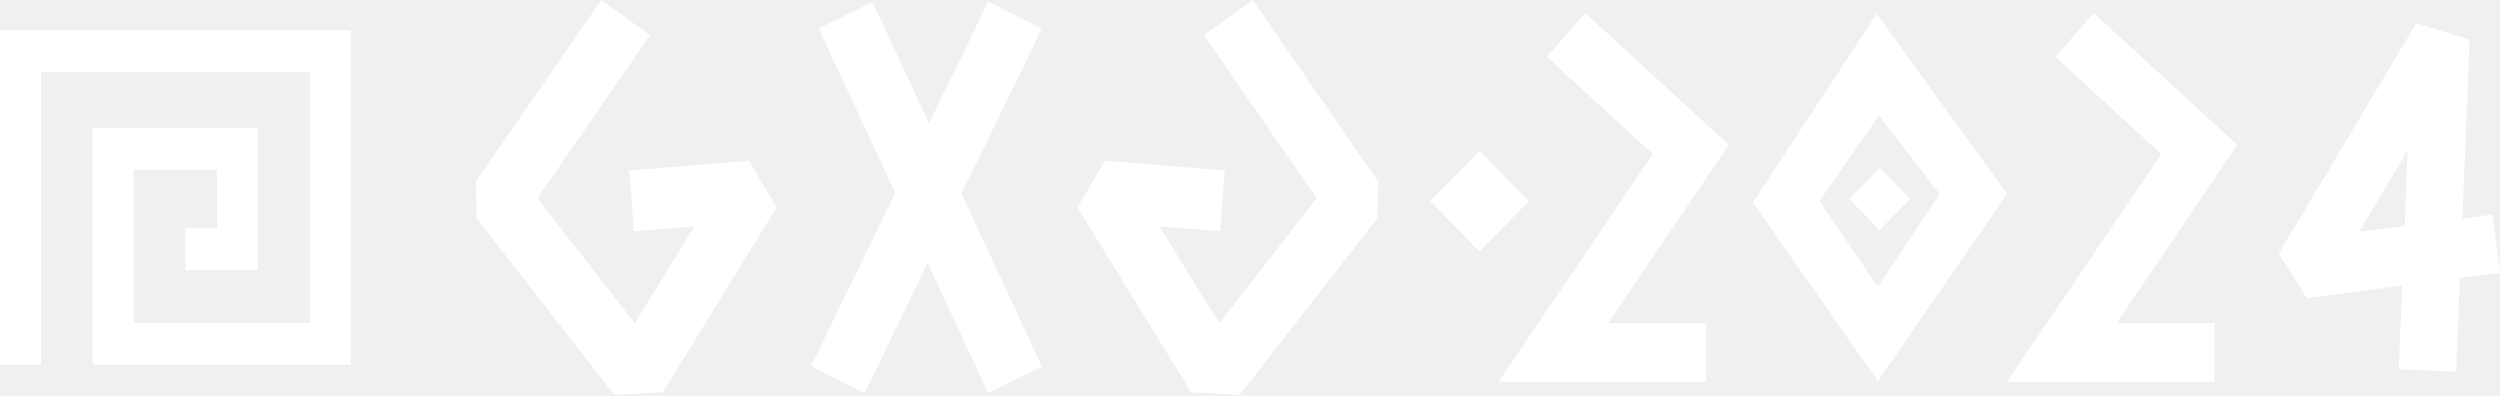
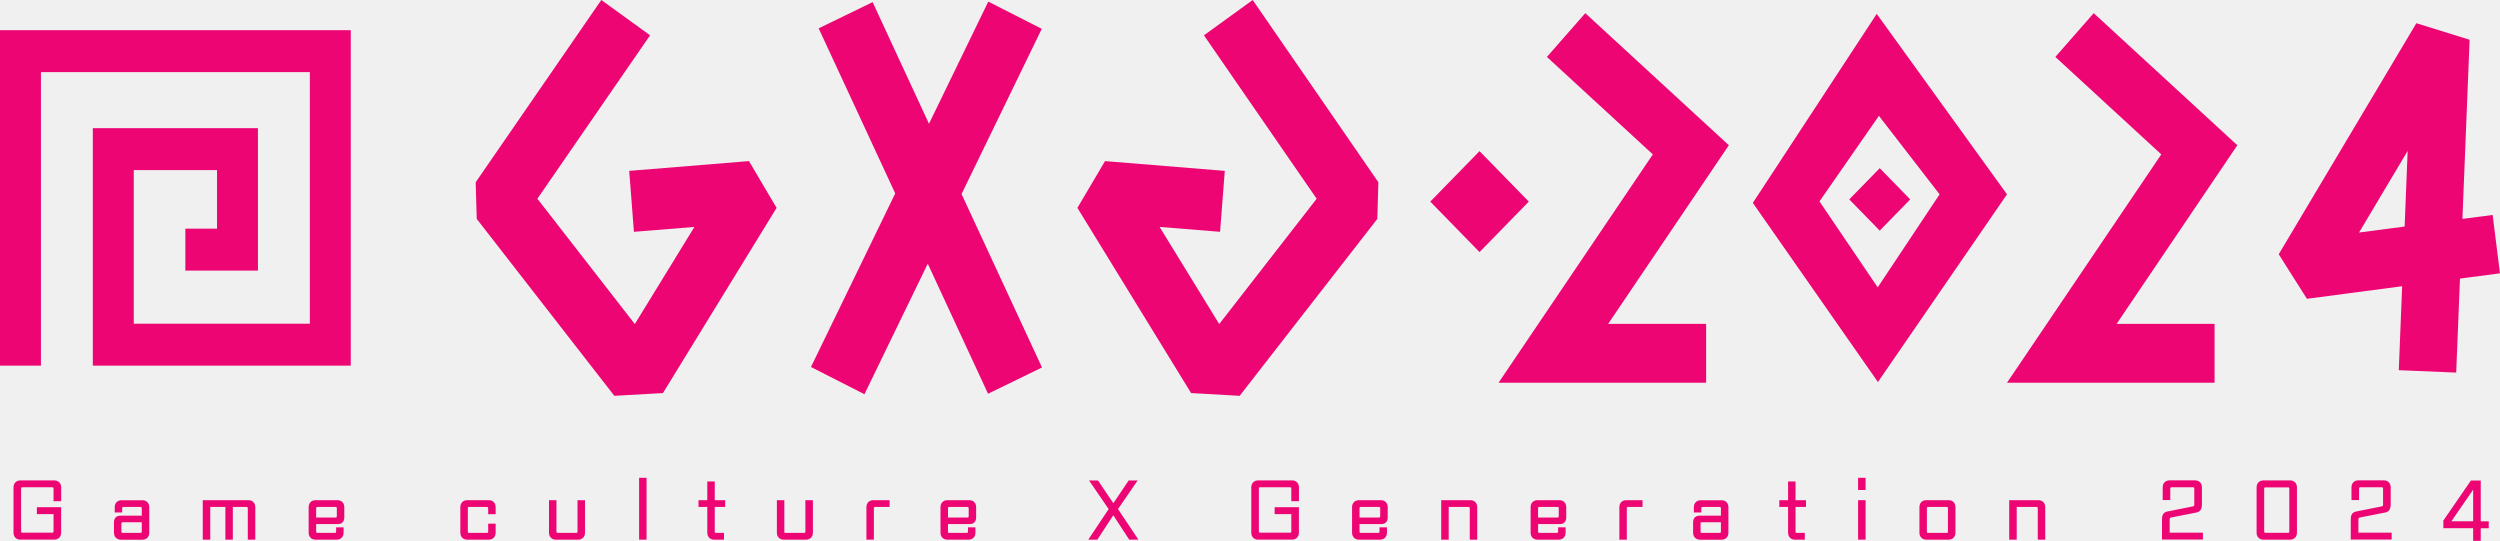
- <svg xmlns="http://www.w3.org/2000/svg" width="139" height="22" viewBox="0 0 139 22" fill="none">
-   <g clip-path="url(#clip0_897_96151)">
-     <path d="M19.502 20.282H5.16V7.109H14.342V15.01H10.305V12.684H12.066V9.435H7.436V17.956H17.227V4H2.276V20.282H0V1.674H19.502V20.282Z" fill="white" />
-     <path d="M34.983 9.479L35.246 12.859L38.608 12.588L35.295 17.975L29.878 11.024L36.143 1.958L33.432 0L26.447 10.109L26.505 12.143L34.156 21.957L36.86 21.804L43.178 11.531L41.642 8.937L34.983 9.479Z" fill="white" />
-     <path d="M66.937 1.958L73.205 11.024L67.787 17.975L64.472 12.588L67.835 12.859L68.097 9.479L61.438 8.937L59.902 11.531L66.223 21.804L68.924 21.957L76.578 12.143L76.636 10.109L69.648 0L66.937 1.958Z" fill="white" />
-     <path d="M57.921 1.598L54.947 0.088L51.65 6.865L48.516 0.117L45.516 1.572L49.773 10.728L45.088 20.357L48.062 21.867L51.582 14.626L54.934 21.841L57.934 20.384L53.461 10.763L57.921 1.598Z" fill="white" />
-     <path d="M88.14 0.73L86.006 3.158L91.896 8.564L83.318 21.23H94.86V17.965H89.413L96.122 8.057L88.14 0.73Z" fill="white" />
-     <path d="M116.41 0.73L114.276 3.158L120.166 8.564L111.588 21.23H123.129V17.965H117.683L124.394 8.057L116.41 0.73Z" fill="white" />
-     <path d="M104.513 9.329L102.818 11.06L104.513 12.793L106.207 11.06L104.513 9.329Z" fill="white" />
-     <path d="M104.347 0.768L97.457 11.255L104.413 21.192L111.589 10.78L104.345 0.768H104.347ZM104.4 15.939L101.163 11.172L104.468 6.426L107.841 10.78L104.4 15.942V15.939Z" fill="white" />
-     <path d="M82.261 8.383L79.522 11.184L82.261 13.984L85.001 11.184L82.261 8.383Z" fill="white" />
-     <path d="M138.593 11.922L136.91 12.142L137.309 2.205L134.349 1.287L126.697 14.103L128.264 16.574L133.559 15.877L133.372 20.534L136.564 20.668L136.774 15.453L138.997 15.16L138.59 11.922H138.593ZM133.695 12.566L131.162 12.899L133.866 8.37L133.698 12.563L133.695 12.566Z" fill="white" />
+ <svg xmlns="http://www.w3.org/2000/svg" width="490" height="106" viewBox="0 0 490 106" fill="none">
+   <g clip-path="url(#clip0_434_4602)">
+     <path d="M68.749 71.665H18.191V25.121H50.558V53.038H36.327V44.819H42.536V33.339H26.214V63.446H60.727V14.134H8.022V71.665H0V5.915H68.749V71.665Z" fill="#ED0673" />
+     <path d="M123.324 33.491L124.249 45.435L136.102 44.478L124.425 63.513L105.327 38.951L127.414 6.92L117.856 0L93.233 35.719L93.437 42.904L120.409 77.58L129.94 77.04L152.212 40.743L146.799 31.576L123.324 33.491Z" fill="#ED0673" />
+     <path d="M235.97 6.92L258.066 38.951L238.968 63.513L227.281 44.478L239.134 45.435L240.06 33.491L216.585 31.576L211.172 40.743L233.453 77.04L242.974 77.58L269.956 42.904L270.16 35.719L245.528 0L235.97 6.92Z" fill="#ED0673" />
+     <path d="M204.186 5.65L193.702 0.313L182.081 24.258L171.033 0.417L160.456 5.555L175.465 37.909L158.948 71.931L169.432 77.268L181.84 51.682L193.656 77.173L204.232 72.025L188.465 38.032L204.186 5.65Z" fill="#ED0673" />
+     <path d="M310.715 2.579L303.193 11.158L323.956 30.259L293.718 75.012H334.403V63.475H315.203L338.854 28.467L310.715 2.579Z" fill="#ED0673" />
+     <path d="M410.369 2.579L402.847 11.158L423.61 30.259L393.372 75.012H434.057V63.475H414.857L438.517 28.467L410.369 2.579Z" fill="#ED0673" />
+     <path d="M368.428 32.962L362.455 39.082L368.428 45.202L374.402 39.082L368.428 32.962Z" fill="#ED0673" />
+     <path d="M367.842 2.711L343.553 39.767L368.074 74.879L393.371 38.089L367.833 2.711H367.842ZM368.027 56.318L356.618 39.473L368.268 22.704L380.158 38.089L368.027 56.328V56.318Z" fill="#ED0673" />
+     <path d="M289.988 29.622L280.331 39.515L289.988 49.409L299.646 39.515L289.988 29.622Z" fill="#ED0673" />
+     <path d="M488.566 42.127L482.635 42.904L484.042 7.792L473.604 4.55L446.632 49.834L452.156 58.564L470.819 56.1L470.162 72.556L481.414 73.03L482.154 54.602L489.991 53.569L488.557 42.127H488.566ZM471.3 44.402L462.371 45.577L471.902 29.576L471.309 44.392L471.3 44.402Z" fill="#ED0673" />
+     <path d="M3.97 105.773C3.192 105.773 2.646 105.213 2.646 104.417V95.516C2.646 94.72 3.192 94.16 3.97 94.16H10.669C11.446 94.16 11.992 94.72 11.992 95.516V98.237H10.493V95.743C10.493 95.601 10.41 95.506 10.262 95.506H4.368C4.229 95.506 4.136 95.592 4.136 95.743V104.171C4.136 104.322 4.219 104.408 4.368 104.408H10.262C10.41 104.408 10.493 104.322 10.493 104.171V100.768H7.227V99.412H11.983V104.408C11.983 105.204 11.437 105.763 10.66 105.763H3.96L3.97 105.773Z" fill="#ED0673" />
+     <path d="M23.66 105.773C22.883 105.773 22.337 105.213 22.337 104.417V102.351C22.337 101.554 22.809 101.071 23.586 101.071H27.787V99.602C27.787 99.459 27.704 99.365 27.556 99.365H24.178C24.03 99.365 23.947 99.45 23.947 99.602V100.445H22.485V99.402C22.485 98.606 23.031 98.047 23.808 98.047H27.935C28.712 98.047 29.258 98.606 29.258 99.402V104.427C29.258 105.223 28.712 105.782 27.935 105.782H23.669L23.66 105.773ZM27.787 102.369H24.03C23.882 102.369 23.799 102.455 23.799 102.606V104.209C23.799 104.36 23.882 104.445 24.03 104.445H27.556C27.704 104.445 27.787 104.36 27.787 104.209V102.369Z" fill="#ED0673" />
+     <path d="M48.569 105.772V99.601C48.569 99.459 48.486 99.364 48.338 99.364H45.636V105.772H44.174V99.364H41.213V105.772H39.742V98.037H48.717C49.494 98.037 50.04 98.596 50.04 99.393V105.772H48.578H48.569Z" fill="#ED0673" />
+     <path d="M61.819 105.772C61.042 105.772 60.496 105.213 60.496 104.417V99.393C60.496 98.596 61.042 98.037 61.819 98.037H66.159C66.936 98.037 67.482 98.596 67.482 99.393V101.44C67.482 102.237 67.01 102.72 66.233 102.72H61.967V104.208C61.967 104.36 62.051 104.445 62.199 104.445H65.65C65.798 104.445 65.881 104.36 65.881 104.208V103.355H67.343V104.417C67.343 105.213 66.797 105.772 66.02 105.772H61.819ZM66.02 99.601C66.02 99.459 65.937 99.364 65.789 99.364H62.199C62.051 99.364 61.967 99.45 61.967 99.601V101.431H65.789C65.937 101.431 66.02 101.345 66.02 101.194V99.601Z" fill="#ED0673" />
+     <path d="M91.549 105.772C90.772 105.772 90.226 105.213 90.226 104.417V99.393C90.226 98.596 90.772 98.037 91.549 98.037H95.824C96.601 98.037 97.147 98.596 97.147 99.393V100.777H95.685V99.601C95.685 99.459 95.602 99.364 95.454 99.364H91.929C91.781 99.364 91.697 99.45 91.697 99.601V104.208C91.697 104.36 91.781 104.445 91.929 104.445H95.454C95.602 104.445 95.685 104.36 95.685 104.208V102.635H97.147V104.417C97.147 105.213 96.601 105.772 95.824 105.772H91.549Z" fill="#ED0673" />
+     <path d="M108.926 105.772C108.149 105.772 107.603 105.213 107.603 104.417V98.037H109.065V104.208C109.065 104.36 109.148 104.445 109.296 104.445H112.96C113.109 104.445 113.192 104.36 113.192 104.208V98.037H114.663V104.417C114.663 105.213 114.117 105.772 113.34 105.772H108.926Z" fill="#ED0673" />
+     <path d="M125.267 105.773V93.648H126.729V105.773H125.267Z" fill="#ED0673" />
+     <path d="M139.951 105.773C139.174 105.773 138.628 105.213 138.628 104.417V99.365H136.907V98.037H138.628V94.369H140.09V98.037H142.135V99.365H140.09V104.209C140.09 104.36 140.174 104.446 140.322 104.446H141.904V105.773H139.951Z" fill="#ED0673" />
+     <path d="M153.59 105.772C152.813 105.772 152.267 105.213 152.267 104.417V98.037H153.729V104.208C153.729 104.36 153.812 104.445 153.96 104.445H157.624C157.772 104.445 157.855 104.36 157.855 104.208V98.037H159.327V104.417C159.327 105.213 158.781 105.772 158.003 105.772H153.59Z" fill="#ED0673" />
+     <path d="M169.819 105.772V99.393C169.819 98.596 170.365 98.037 171.143 98.037H174.363V99.364H171.513C171.365 99.364 171.281 99.45 171.281 99.601V105.772H169.819Z" fill="#ED0673" />
+     <path d="M185.661 105.772C184.883 105.772 184.337 105.213 184.337 104.417V99.393C184.337 98.596 184.883 98.037 185.661 98.037H190C190.777 98.037 191.323 98.596 191.323 99.393V101.44C191.323 102.237 190.851 102.72 190.074 102.72H185.809V104.208C185.809 104.36 185.892 104.445 186.04 104.445H189.491C189.63 104.445 189.723 104.36 189.723 104.208V103.355H191.185V104.417C191.185 105.213 190.639 105.772 189.861 105.772H185.661ZM189.861 99.601C189.861 99.459 189.778 99.364 189.63 99.364H186.04C185.892 99.364 185.809 99.45 185.809 99.601V101.431H189.63C189.778 101.431 189.861 101.345 189.861 101.194V99.601Z" fill="#ED0673" />
+     <path d="M221.322 105.773L218.203 100.985L215.085 105.773H213.299L217.297 99.781L213.447 94.17H215.205L218.213 98.635L221.22 94.17H222.978L219.129 99.781L223.126 105.773H221.34H221.322Z" fill="#ED0673" />
+     <path d="M246.573 105.773C245.796 105.773 245.25 105.213 245.25 104.417V95.516C245.25 94.72 245.796 94.16 246.573 94.16H253.272C254.05 94.16 254.596 94.72 254.596 95.516V98.237H253.097V95.743C253.097 95.601 253.013 95.506 252.865 95.506H246.971C246.823 95.506 246.74 95.592 246.74 95.743V104.171C246.74 104.322 246.823 104.408 246.971 104.408H252.865C253.013 104.408 253.097 104.322 253.097 104.171V100.768H249.83V99.412H254.586V104.408C254.586 105.204 254.04 105.763 253.263 105.763H246.564L246.573 105.773Z" fill="#ED0673" />
+     <path d="M266.328 105.772C265.551 105.772 265.005 105.213 265.005 104.417V99.393C265.005 98.596 265.551 98.037 266.328 98.037H270.668C271.445 98.037 271.991 98.596 271.991 99.393V101.44C271.991 102.237 271.519 102.72 270.742 102.72H266.467V104.208C266.467 104.36 266.55 104.445 266.698 104.445H270.15C270.298 104.445 270.381 104.36 270.381 104.208V103.355H271.843V104.417C271.843 105.213 271.297 105.772 270.52 105.772H266.319H266.328ZM270.52 99.601C270.52 99.459 270.436 99.364 270.288 99.364H266.698C266.55 99.364 266.467 99.45 266.467 99.601V101.431H270.288C270.427 101.431 270.52 101.345 270.52 101.194V99.601Z" fill="#ED0673" />
+     <path d="M288.073 105.772V99.601C288.073 99.459 287.989 99.364 287.841 99.364H283.946V105.772H282.475V98.037H288.211C288.989 98.037 289.535 98.596 289.535 99.393V105.772H288.073Z" fill="#ED0673" />
+     <path d="M301.323 105.772C300.545 105.772 300 105.213 300 104.417V99.393C300 98.596 300.545 98.037 301.323 98.037H305.662C306.44 98.037 306.985 98.596 306.985 99.393V101.44C306.985 102.237 306.514 102.72 305.736 102.72H301.471V104.208C301.471 104.36 301.554 104.445 301.702 104.445H305.153C305.301 104.445 305.385 104.36 305.385 104.208V103.355H306.856V104.417C306.856 105.213 306.31 105.772 305.533 105.772H301.332H301.323ZM305.524 99.601C305.524 99.459 305.44 99.364 305.292 99.364H301.693C301.545 99.364 301.461 99.45 301.461 99.601V101.431H305.283C305.422 101.431 305.514 101.345 305.514 101.194V99.601H305.524Z" fill="#ED0673" />
+     <path d="M317.395 105.772V99.393C317.395 98.596 317.941 98.037 318.718 98.037H321.938V99.364H319.088C318.95 99.364 318.857 99.45 318.857 99.601V105.772H317.395Z" fill="#ED0673" />
+     <path d="M333.172 105.773C332.395 105.773 331.849 105.213 331.849 104.417V102.351C331.849 101.554 332.321 101.071 333.098 101.071H337.299V99.602C337.299 99.459 337.215 99.365 337.067 99.365H333.69C333.551 99.365 333.459 99.45 333.459 99.602V100.445H331.997V99.402C331.997 98.606 332.543 98.047 333.32 98.047H337.447C338.224 98.047 338.77 98.606 338.77 99.402V104.427C338.77 105.223 338.224 105.782 337.447 105.782H333.181L333.172 105.773ZM337.299 102.369H333.542C333.394 102.369 333.311 102.455 333.311 102.606V104.209C333.311 104.36 333.394 104.445 333.542 104.445H337.067C337.215 104.445 337.299 104.36 337.299 104.209V102.369Z" fill="#ED0673" />
+     <path d="M351.788 105.773C351.011 105.773 350.465 105.213 350.465 104.417V99.365H348.744V98.037H350.465V94.369H351.927V98.037H353.972V99.365H351.927V104.209C351.927 104.36 352.01 104.446 352.158 104.446H353.741V105.773H351.788Z" fill="#ED0673" />
+     <path d="M364.187 96.037V93.648H365.658V96.037H364.187ZM364.187 105.773V98.037H365.658V105.773H364.187Z" fill="#ED0673" />
+     <path d="M377.531 105.772C376.753 105.772 376.208 105.213 376.208 104.417V99.393C376.208 98.596 376.753 98.037 377.531 98.037H381.944C382.722 98.037 383.268 98.596 383.268 99.393V104.417C383.268 105.213 382.722 105.772 381.944 105.772H377.531ZM381.796 99.601C381.796 99.459 381.713 99.364 381.565 99.364H377.901C377.753 99.364 377.67 99.45 377.67 99.601V104.208C377.67 104.36 377.753 104.445 377.901 104.445H381.565C381.704 104.445 381.796 104.36 381.796 104.208V99.601Z" fill="#ED0673" />
+     <path d="M399.404 105.772V99.601C399.404 99.459 399.321 99.364 399.173 99.364H395.277V105.772H393.806V98.037H399.543C400.32 98.037 400.866 98.596 400.866 99.393V105.772H399.404Z" fill="#ED0673" />
+     <path d="M423.749 105.773V101.895C423.749 100.957 423.961 100.483 424.711 100.274L429.846 99.241C430.022 99.194 430.078 99.061 430.078 98.871V95.743C430.078 95.601 429.994 95.506 429.846 95.506H425.608C425.46 95.506 425.377 95.591 425.377 95.743V98.009H423.887V95.506C423.887 94.71 424.433 94.151 425.211 94.151H430.253C431.031 94.151 431.577 94.71 431.577 95.506V98.786C431.577 99.725 431.317 100.227 430.586 100.436L425.488 101.44C425.331 101.488 425.257 101.602 425.257 101.791V104.398H431.771V105.754H423.767L423.749 105.773Z" fill="#ED0673" />
+     <path d="M443.615 105.773C442.837 105.773 442.292 105.213 442.292 104.417V95.516C442.292 94.72 442.837 94.16 443.615 94.16H448.88C449.657 94.16 450.203 94.72 450.203 95.516V104.417C450.203 105.213 449.657 105.773 448.88 105.773H443.615ZM448.704 95.762C448.704 95.62 448.621 95.525 448.472 95.525H444.013C443.864 95.525 443.781 95.611 443.781 95.762V104.19C443.781 104.341 443.864 104.427 444.013 104.427H448.472C448.621 104.427 448.704 104.341 448.704 104.19V95.762Z" fill="#ED0673" />
+     <path d="M460.751 105.773V101.895C460.751 100.957 460.964 100.483 461.713 100.274L466.849 99.241C467.024 99.194 467.08 99.061 467.08 98.871V95.743C467.08 95.601 466.997 95.506 466.849 95.506H462.611C462.463 95.506 462.379 95.591 462.379 95.743V98.009H460.89V95.506C460.89 94.71 461.436 94.151 462.213 94.151H467.256C468.033 94.151 468.579 94.71 468.579 95.506V98.786C468.579 99.725 468.32 100.227 467.589 100.436L462.481 101.44C462.324 101.488 462.25 101.602 462.25 101.791V104.398H468.764V105.754H460.76L460.751 105.773Z" fill="#ED0673" />
+     <path d="M484.736 106V103.526H478.897V102.028L484.301 94.179H486.225V102.18H487.789V103.536H486.225V106.01H484.726L484.736 106ZM484.736 95.98L480.47 102.171H484.736V95.98Z" fill="#ED0673" />
  </g>
  <defs>
-     <clipPath id="clip0_897_96151">
-       <rect width="139" height="22" fill="white" />
+     <clipPath id="clip0_434_4602">
+       <rect width="490" height="106" fill="white" />
    </clipPath>
  </defs>
</svg>
